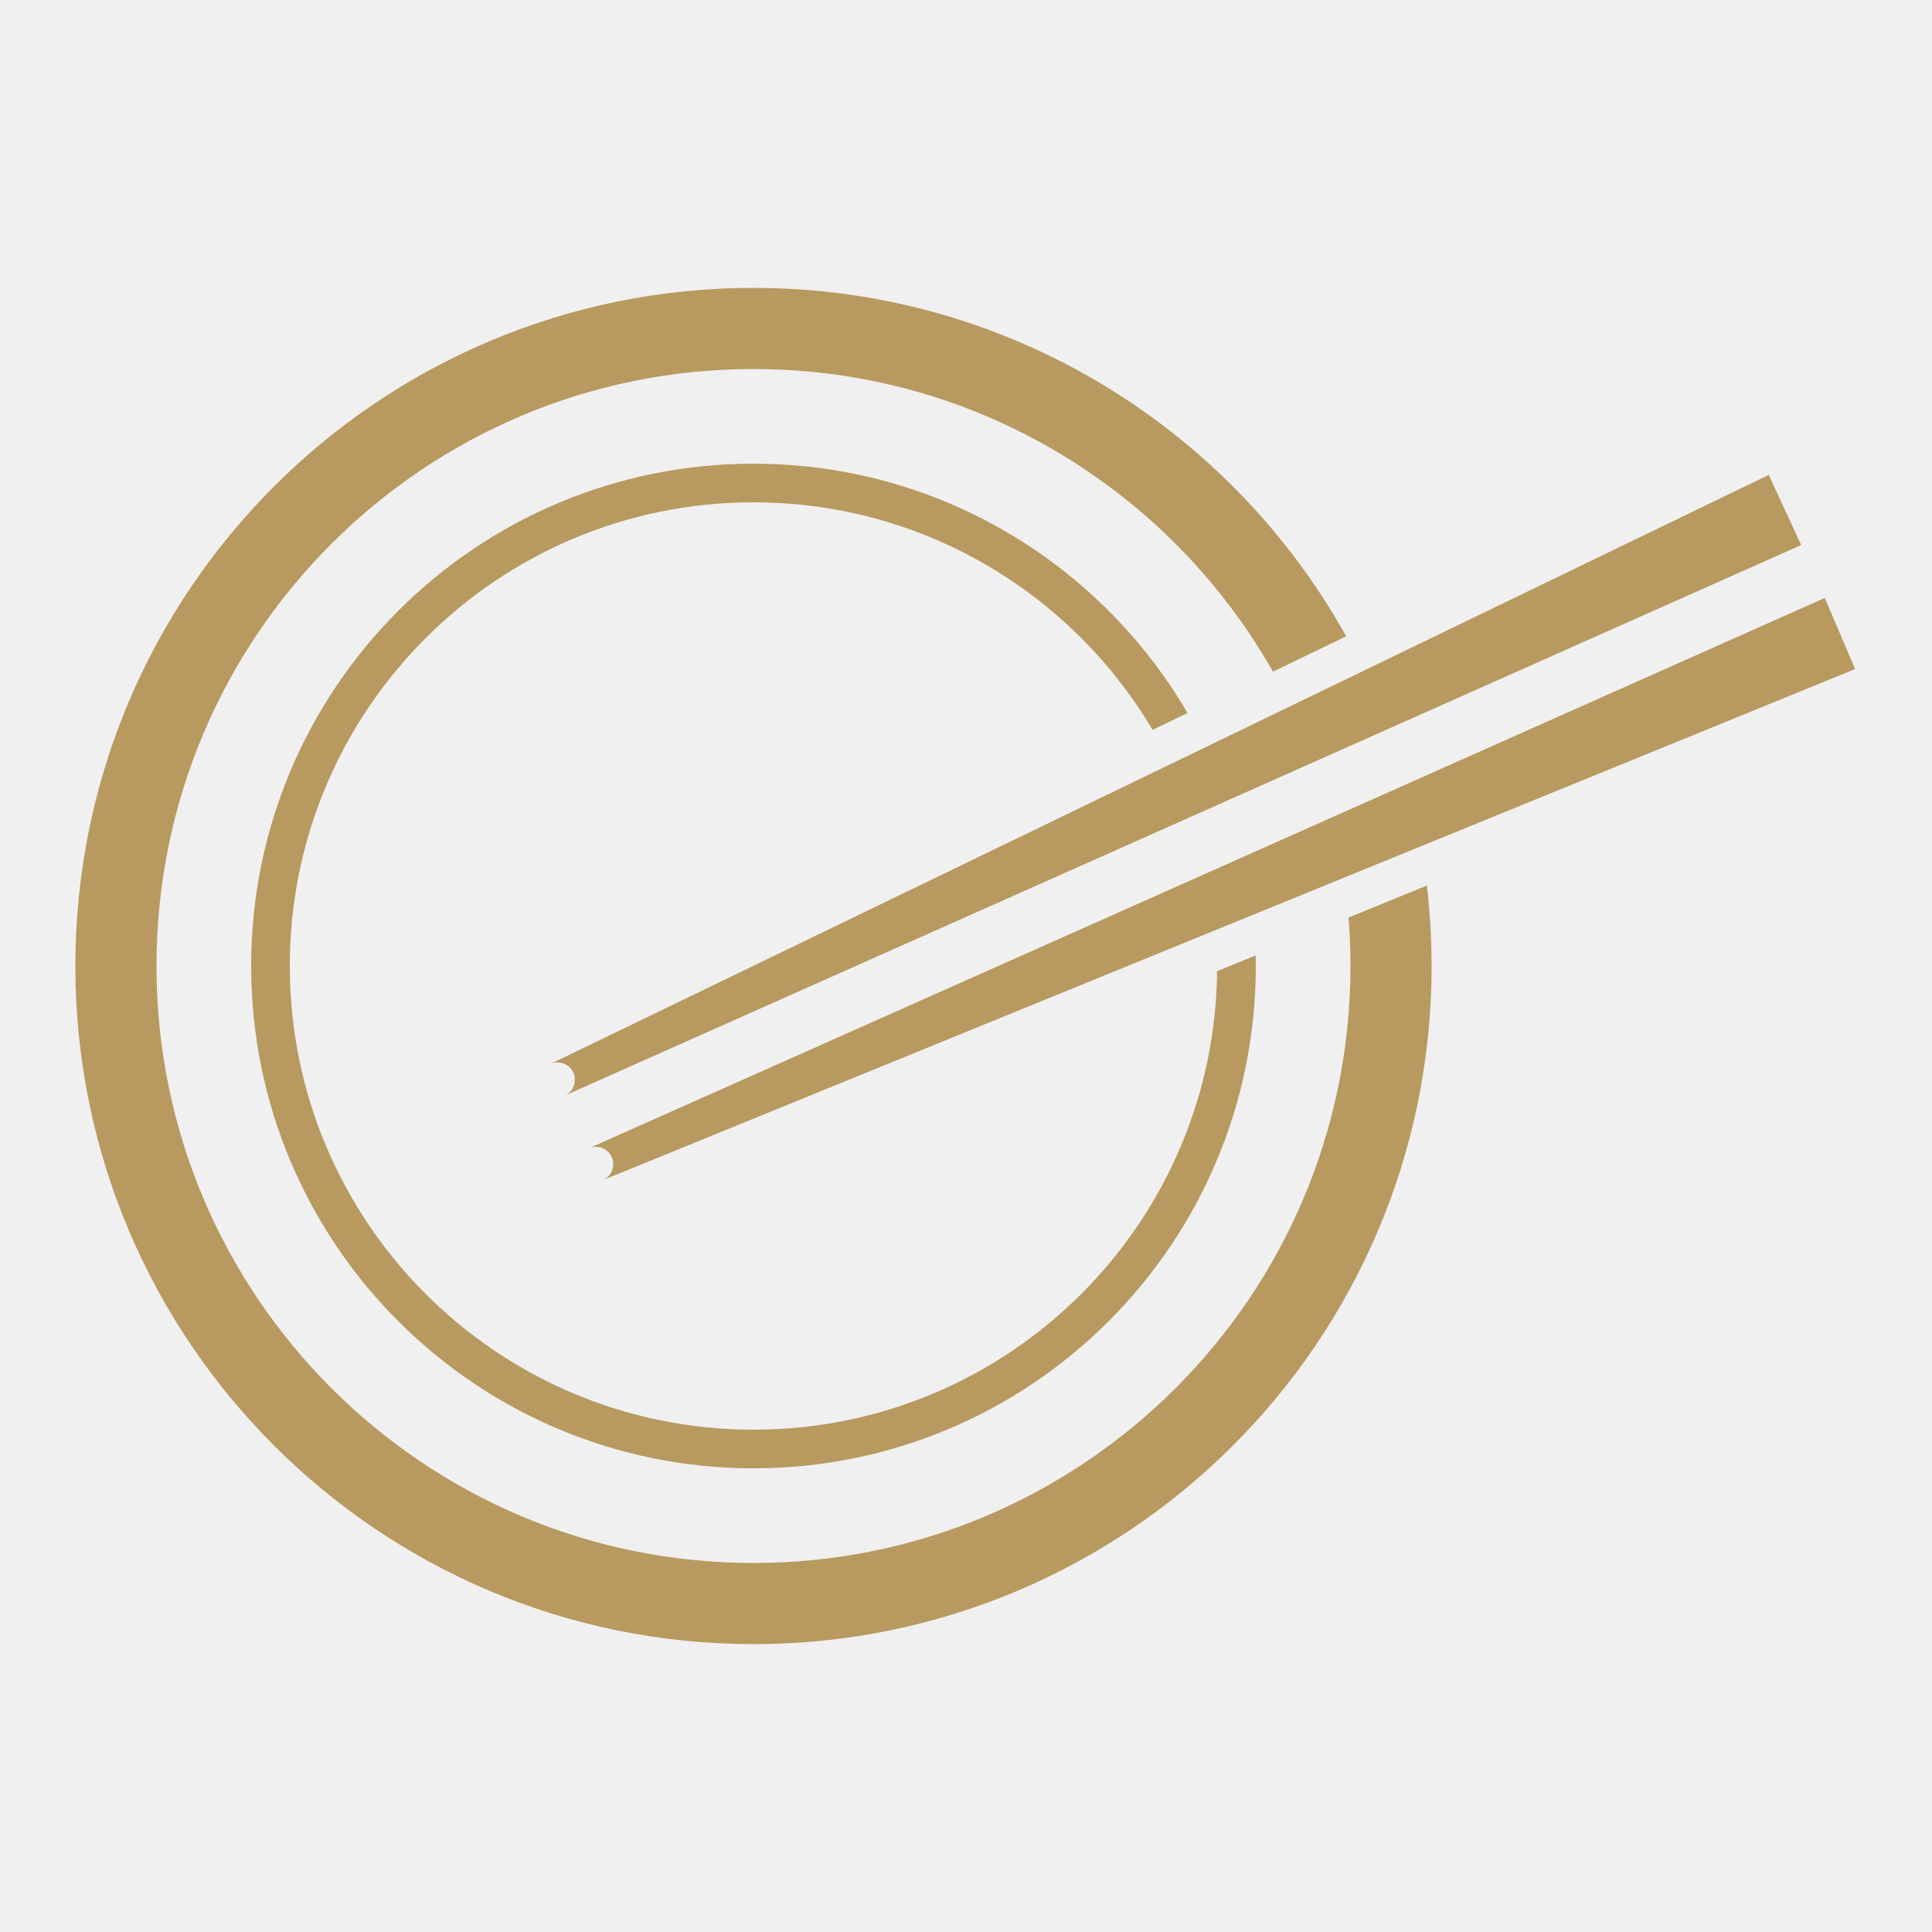
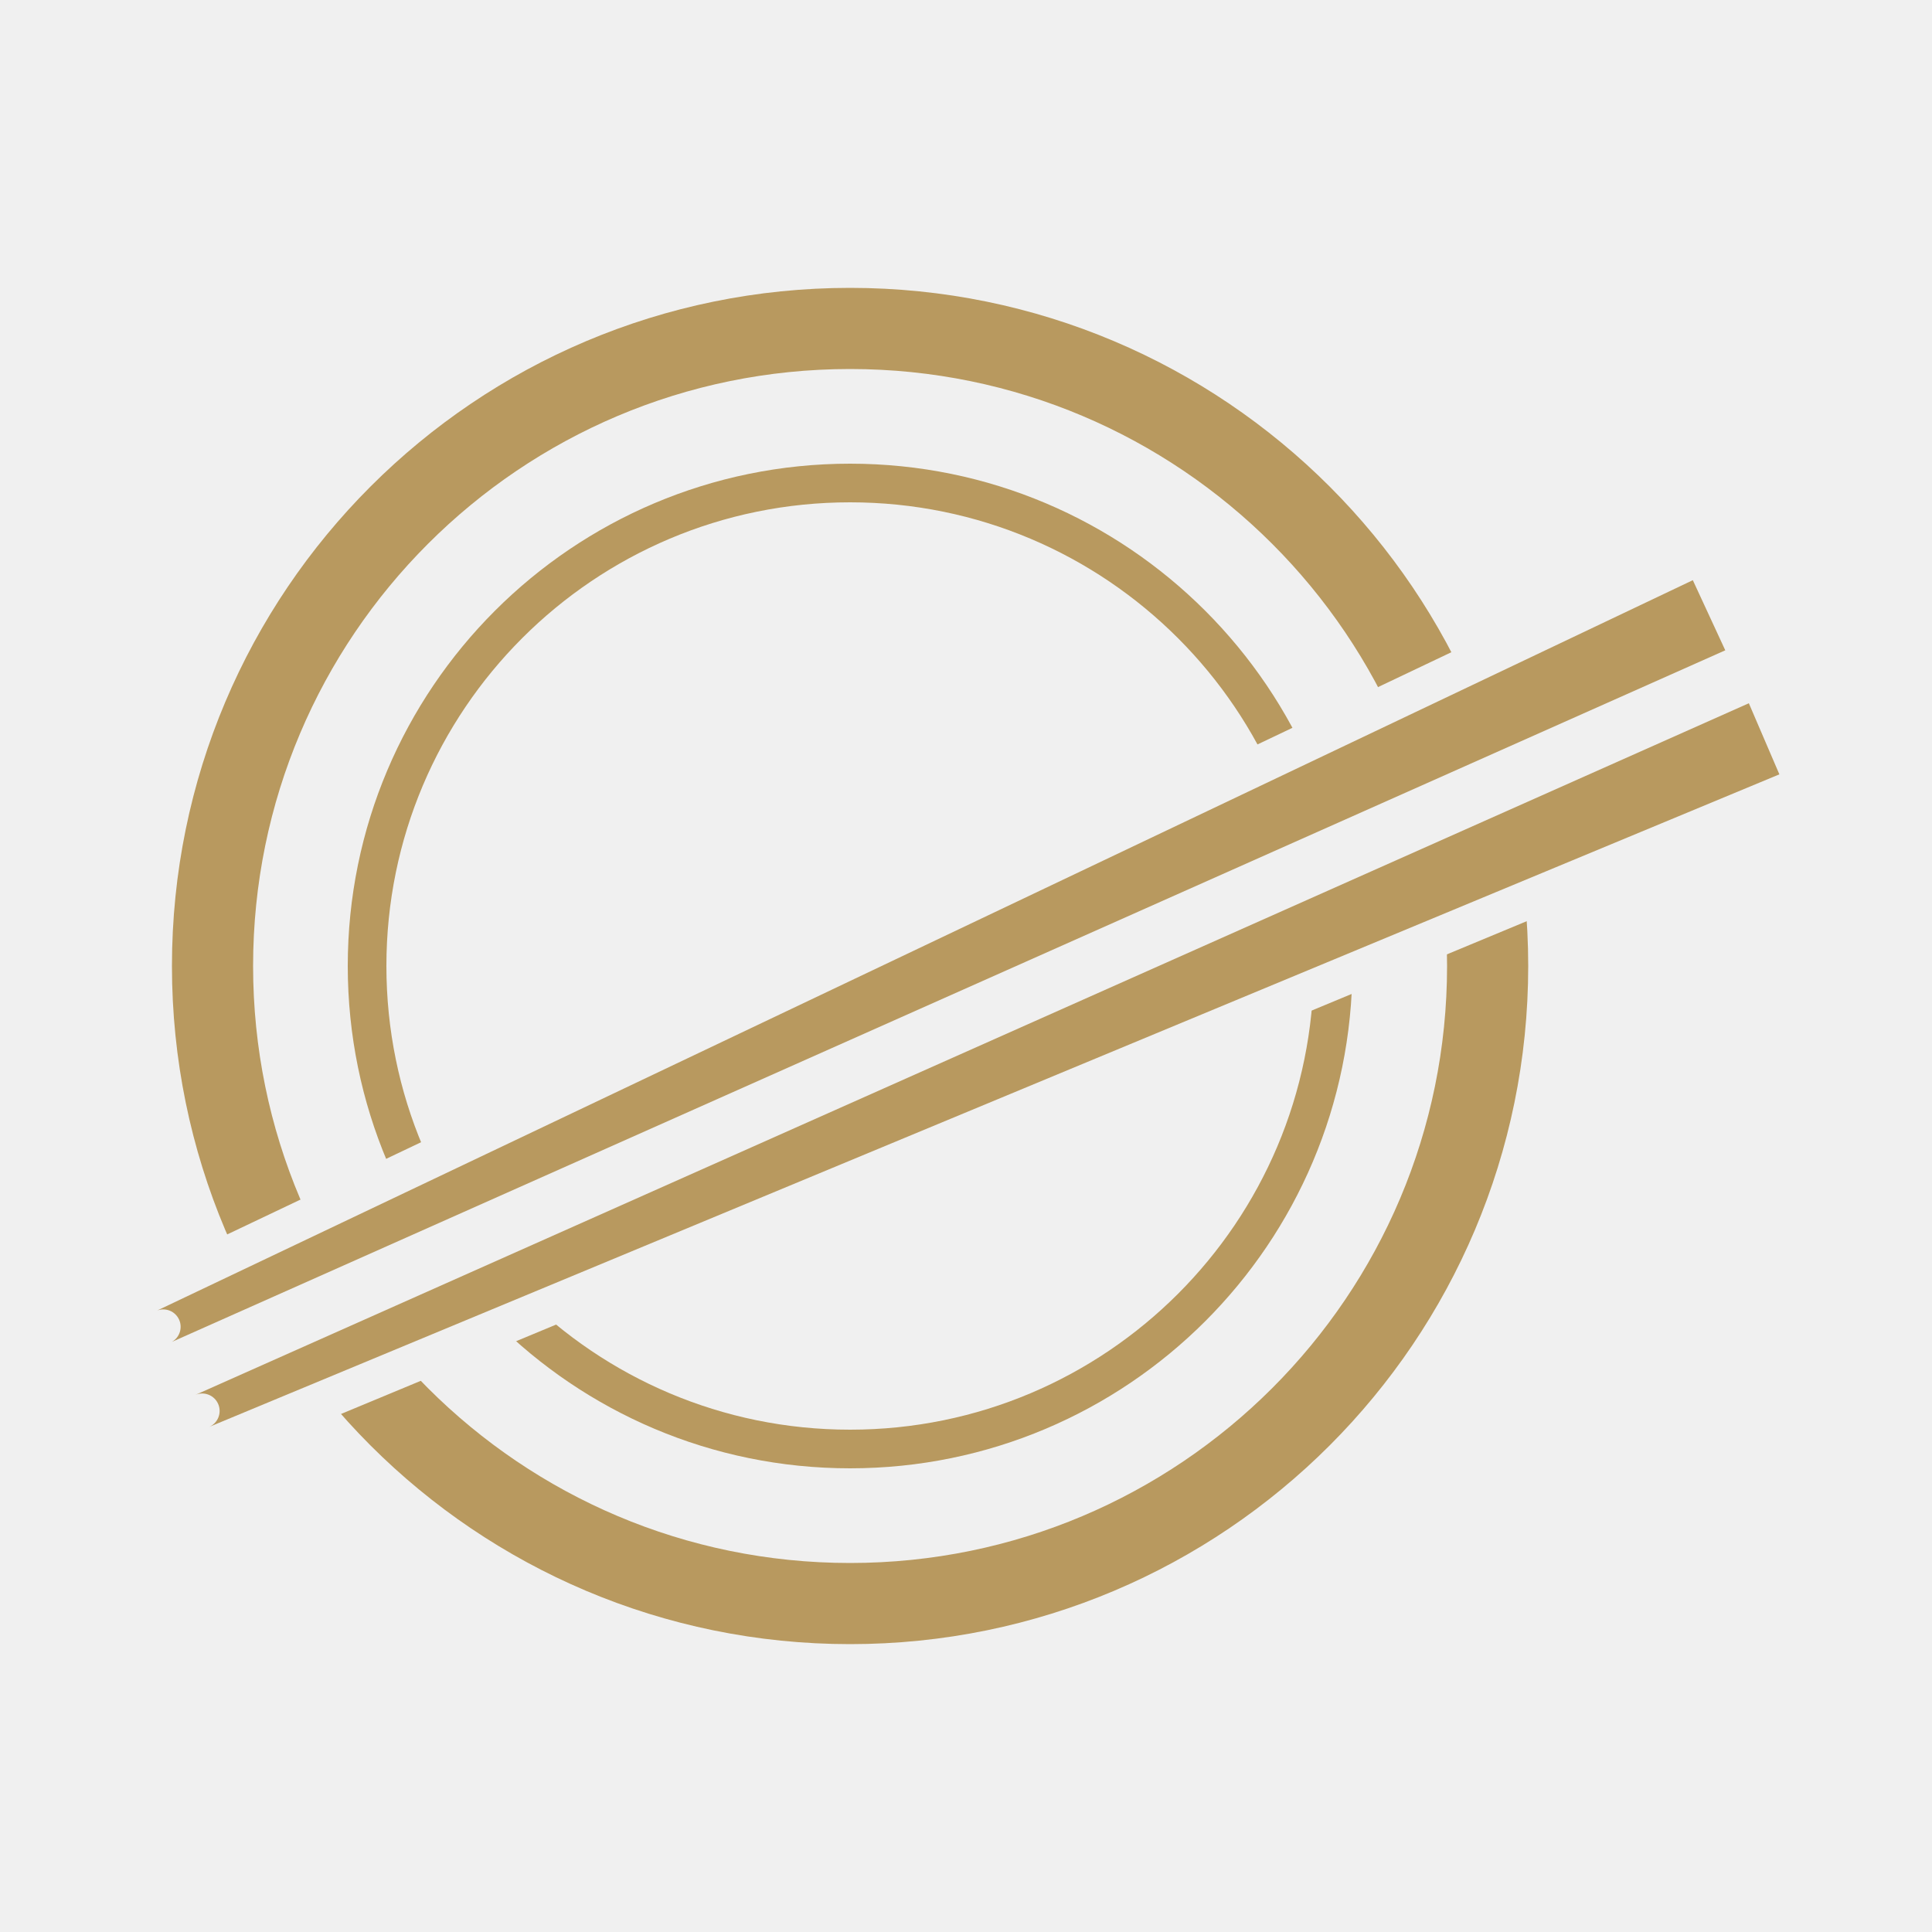
<svg xmlns="http://www.w3.org/2000/svg" viewBox="0 0 100.00 100.00" width="100" height="100" role="img" aria-label="HINAMI">
  <defs>
    <mask id="gap" maskUnits="userSpaceOnUse" x="-10" y="-10" width="120" height="120">
      <rect x="-10" y="-10" width="120" height="120" fill="white" />
-       <path d="M29.27 56.69 L93.23 28.21 L91.55 24.58 L28.51 55.06 A0.90 0.90 0 0 1 29.27 56.69 Z" fill="black" stroke="black" stroke-width="4" stroke-linejoin="round" />
-       <path d="M31.19 61.09 L96.02 34.63 L94.45 30.95 L30.49 59.43 A0.90 0.90 0 0 1 31.19 61.09 Z" fill="black" stroke="black" stroke-width="4" stroke-linejoin="round" />
+       <path d="M8.89 69.46 L89.30 33.66 L87.62 30.03 L8.14 67.83 A0.90 0.90 0 0 1 8.89 69.46 Z" fill="black" stroke="black" stroke-width="4" stroke-linejoin="round" />
+       <path d="M10.82 73.86 L92.10 40.08 L90.52 36.40 L10.11 72.20 A0.90 0.90 0 0 1 10.82 73.86 Z" fill="black" stroke="black" stroke-width="4" stroke-linejoin="round" />
    </mask>
  </defs>
  <g mask="url(#gap)">
-     <circle cx="39" cy="50" r="33" fill="none" stroke="#B8995F" stroke-width="4.2" />
-     <circle cx="39" cy="50" r="25" fill="none" stroke="#B8995F" stroke-width="2.0" />
+     <circle cx="44" cy="50" r="33" fill="none" stroke="#B8995F" stroke-width="4.2" />
+     <circle cx="44" cy="50" r="25" fill="none" stroke="#B8995F" stroke-width="2.0" />
  </g>
-   <path d="M29.27 56.69 L93.23 28.21 L91.55 24.58 L28.51 55.06 A0.90 0.90 0 0 1 29.27 56.69 Z" fill="#B8995F" />
-   <path d="M31.19 61.09 L96.02 34.63 L94.45 30.95 L30.49 59.43 A0.90 0.90 0 0 1 31.19 61.09 Z" fill="#B8995F" />
+   <path d="M8.89 69.46 L89.30 33.66 L87.62 30.03 L8.14 67.83 A0.90 0.90 0 0 1 8.89 69.46 Z" fill="#B8995F" />
+   <path d="M10.82 73.86 L92.10 40.08 L90.52 36.40 L10.11 72.20 A0.90 0.90 0 0 1 10.82 73.86 Z" fill="#B8995F" />
</svg>
